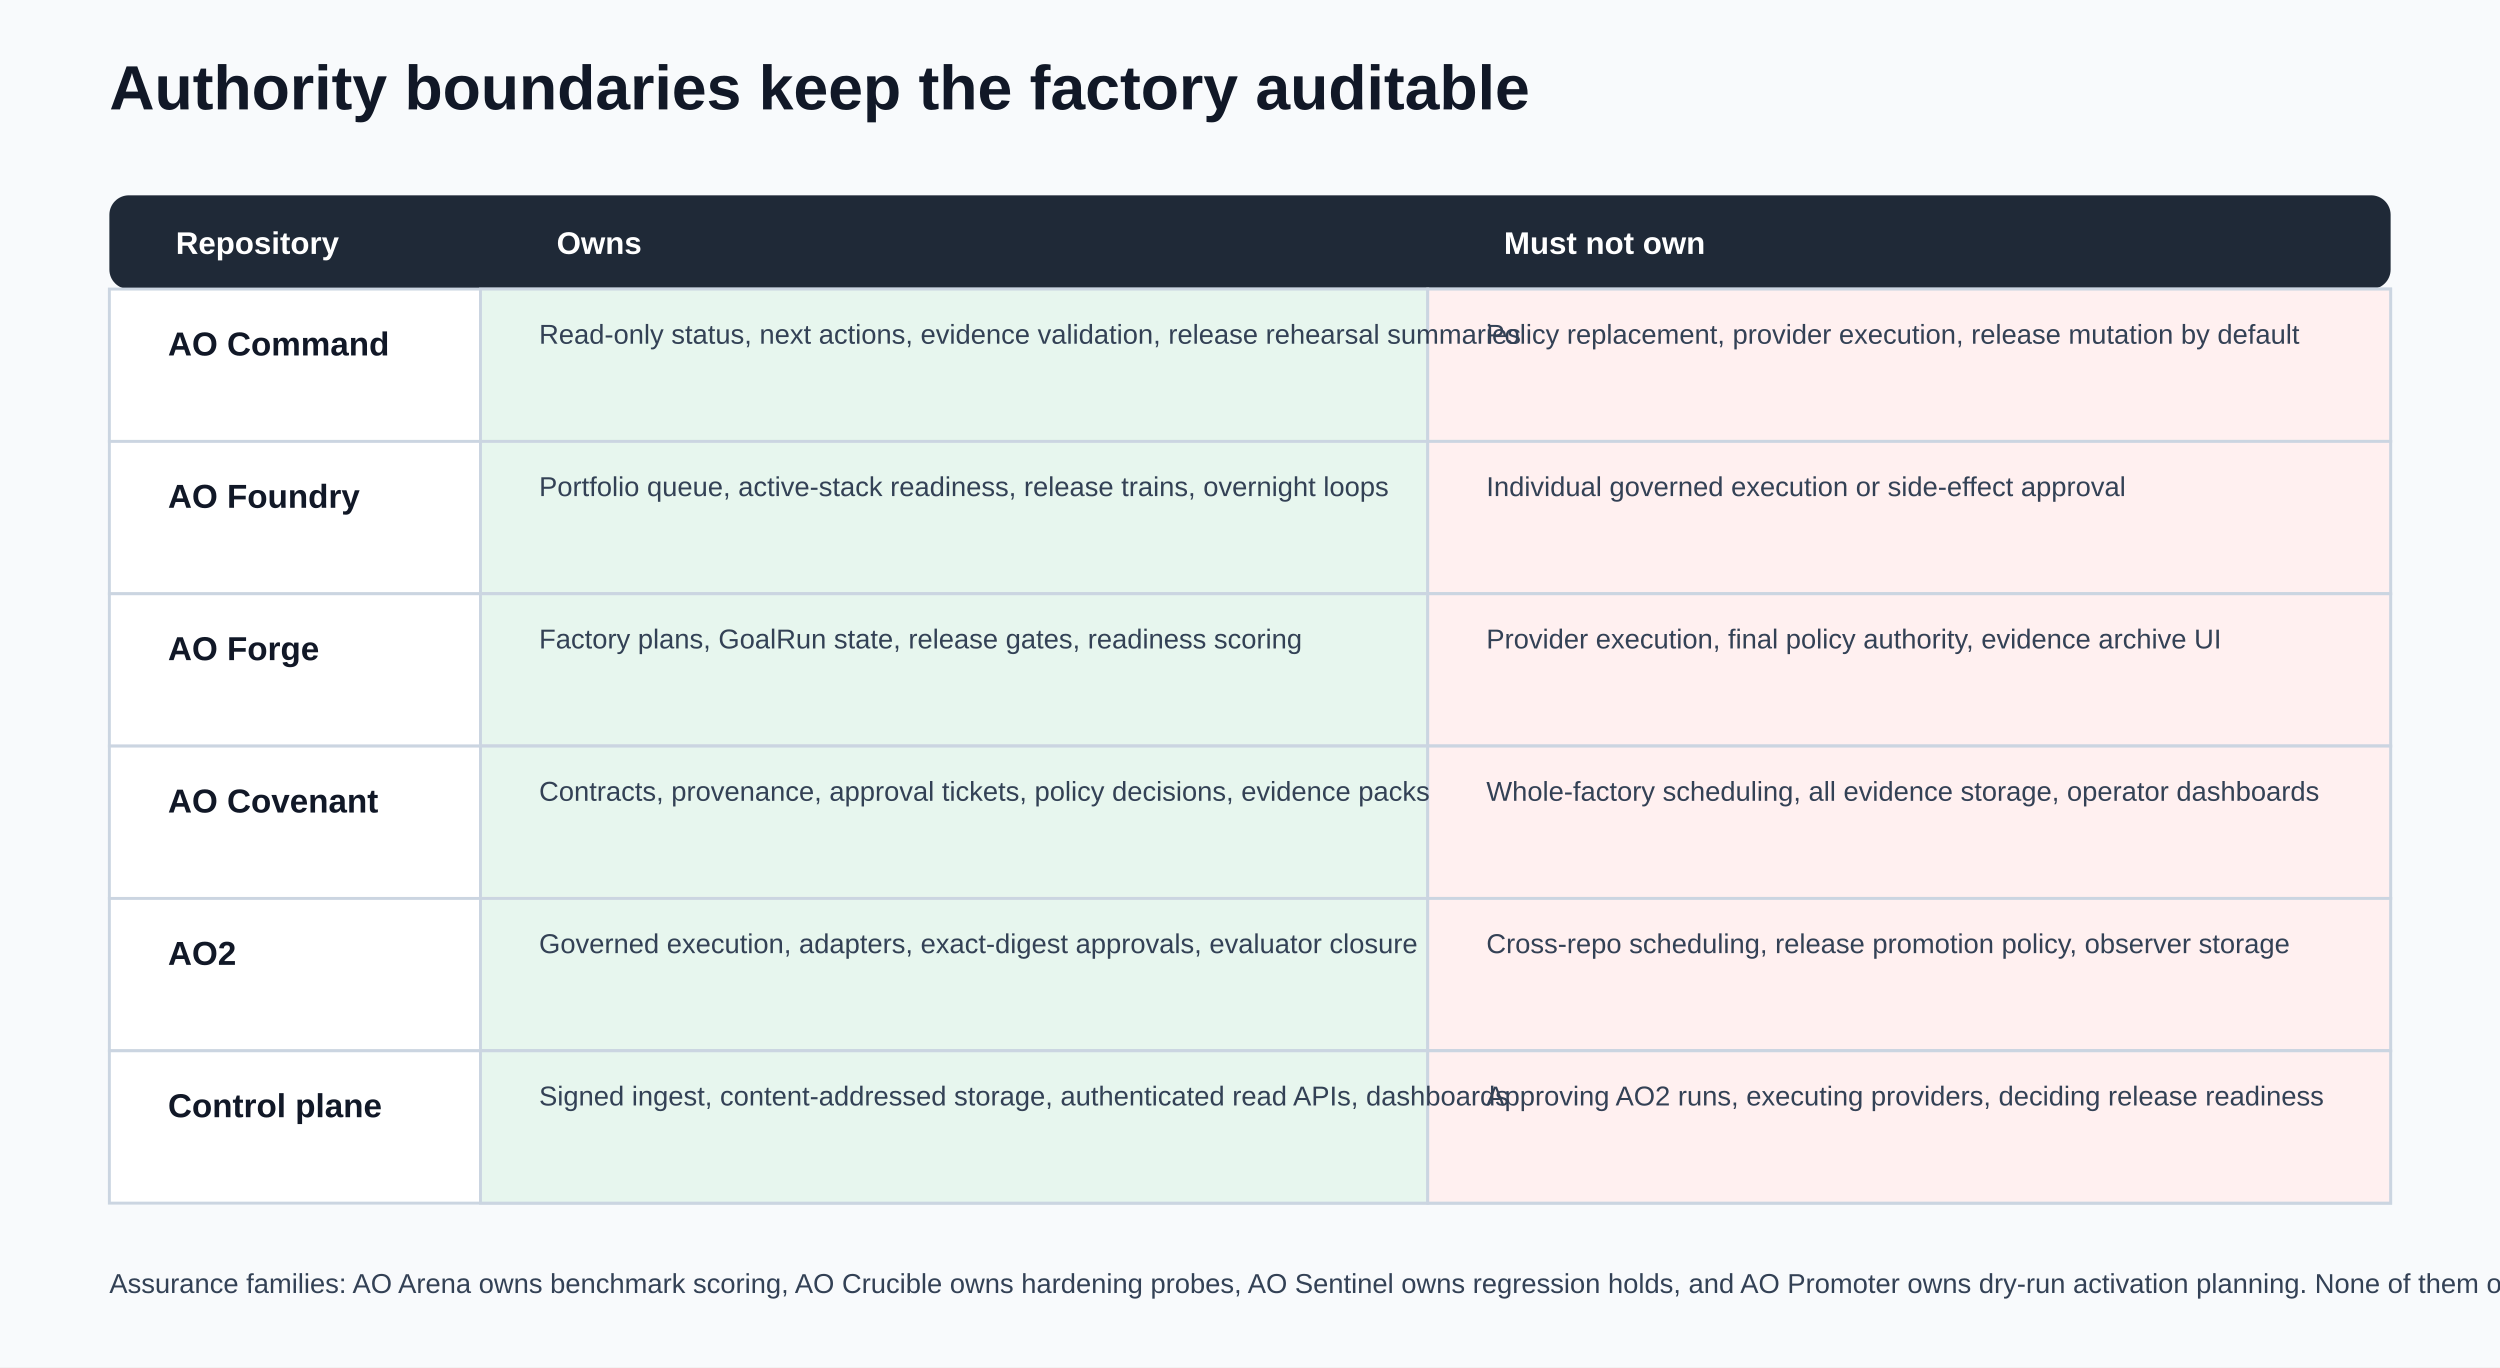
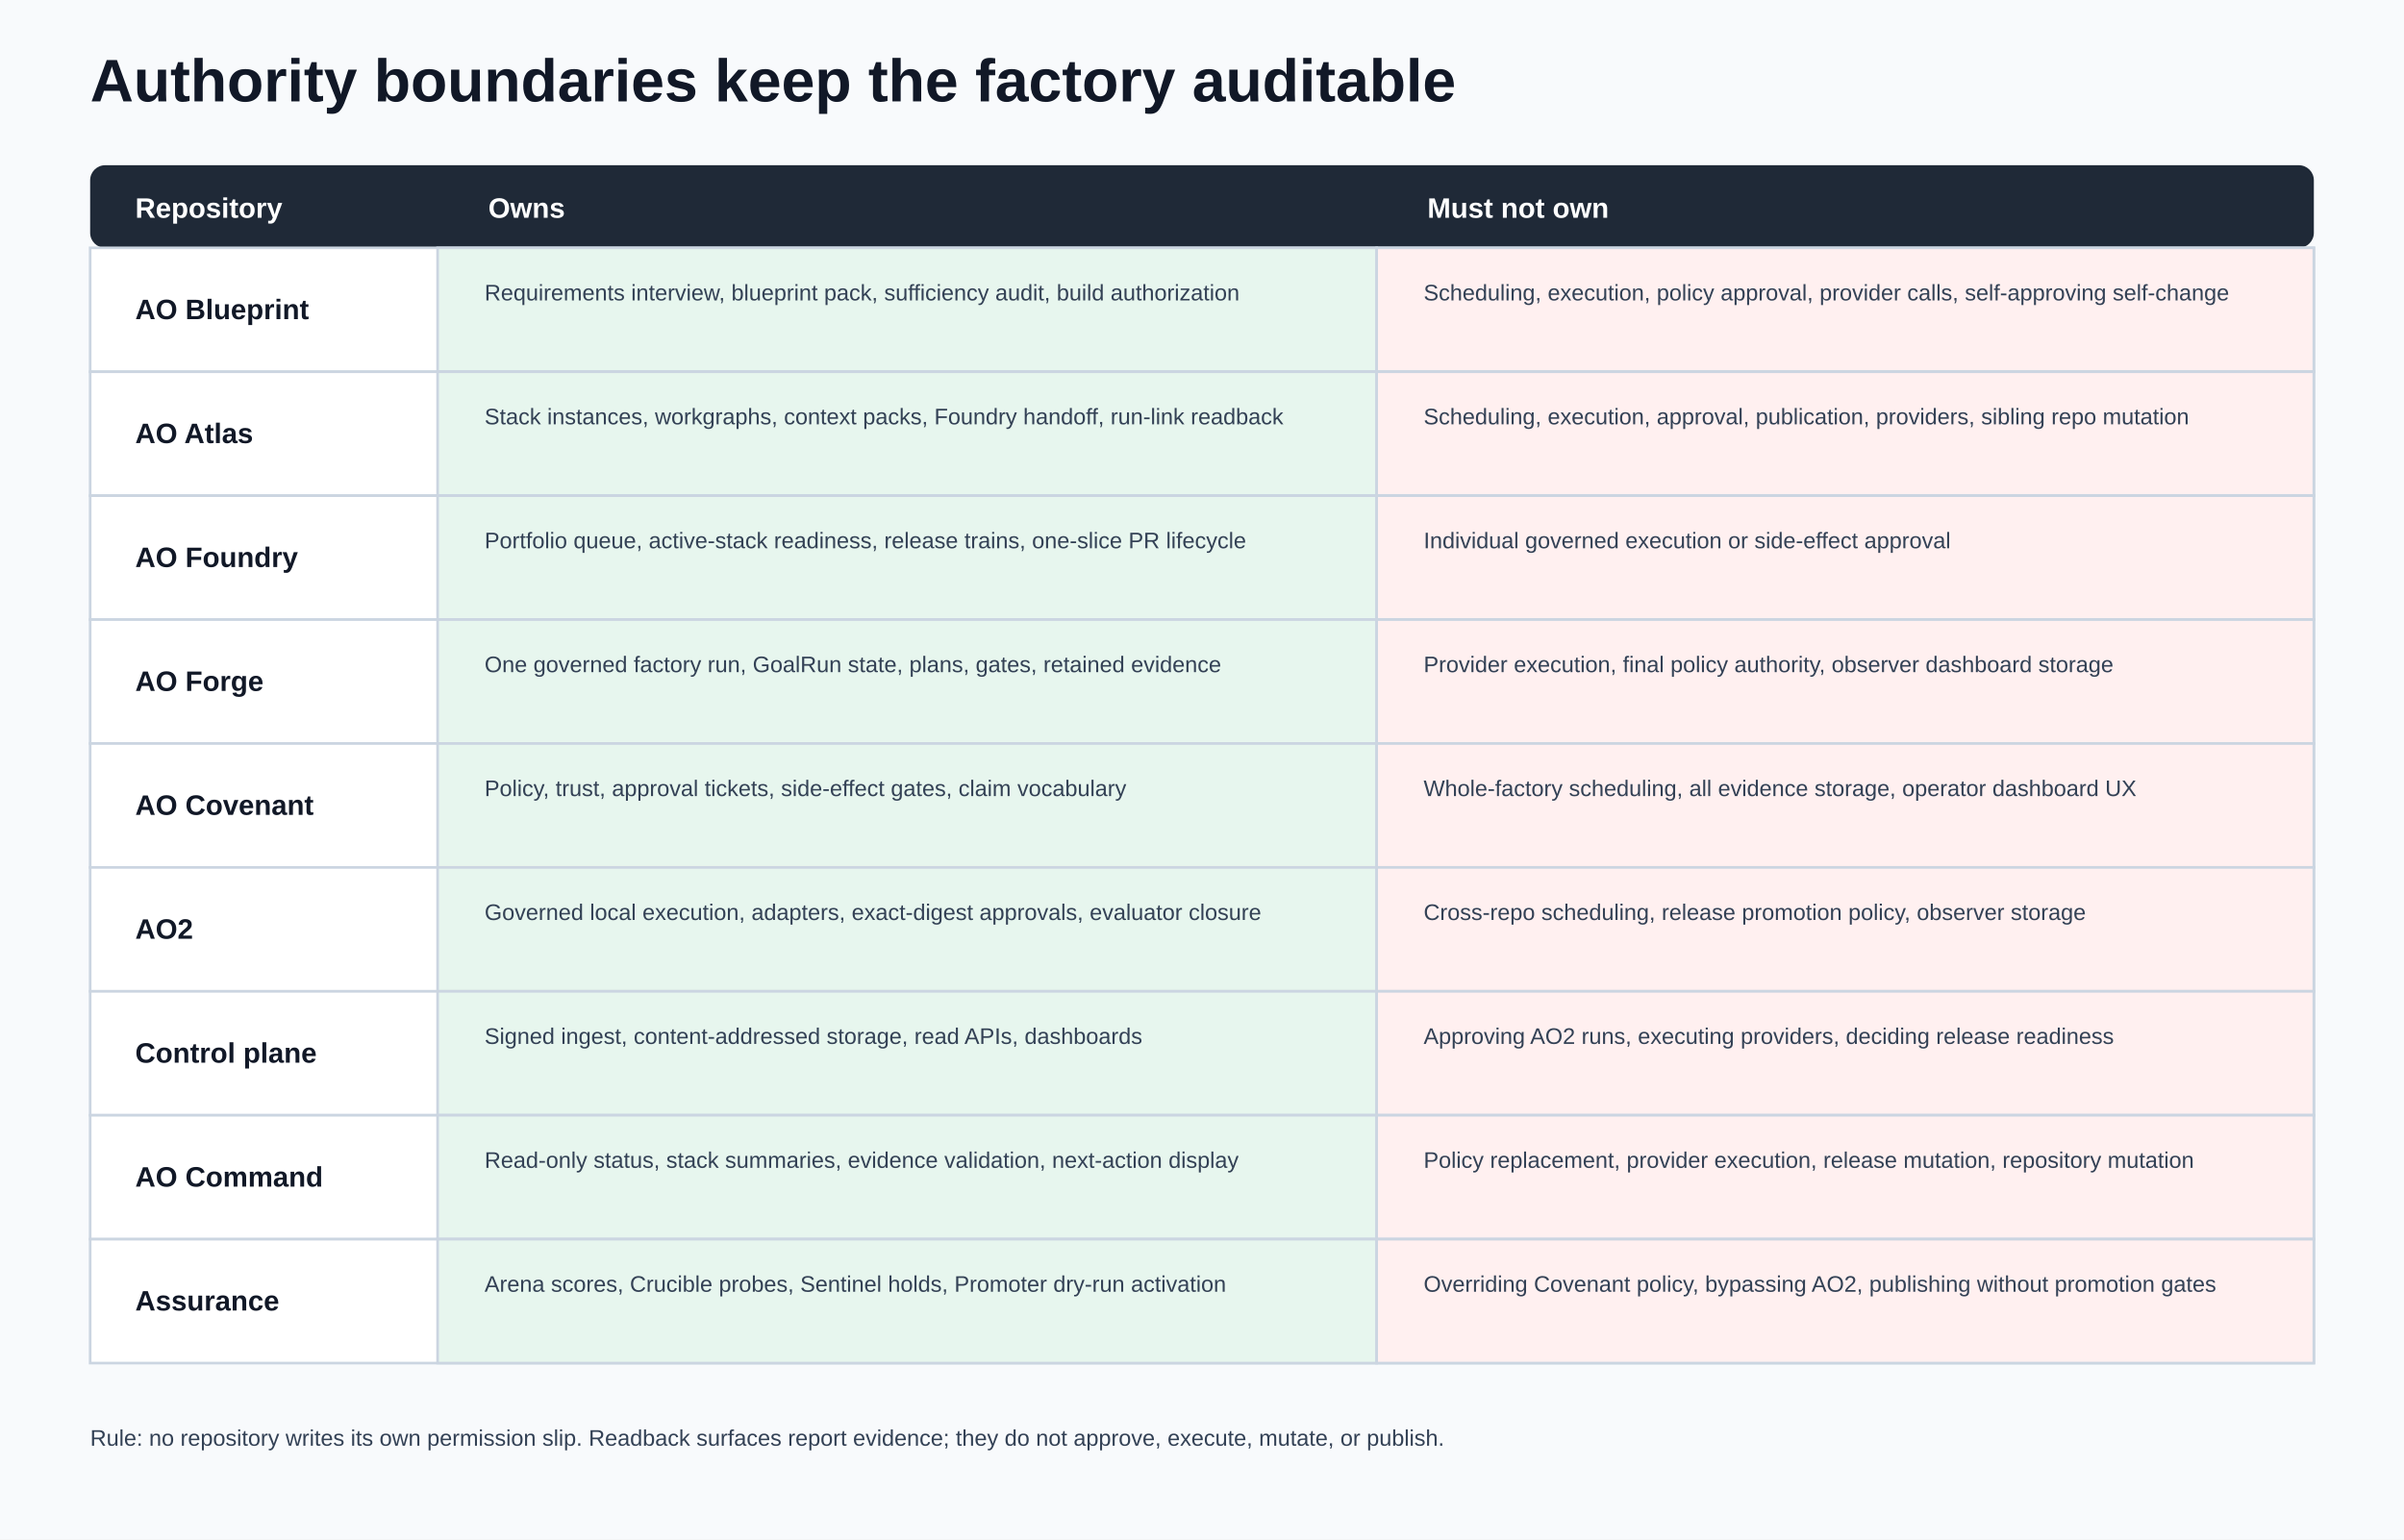
- <svg xmlns="http://www.w3.org/2000/svg" width="1280" height="700" viewBox="0 0 1280 700" role="img" aria-labelledby="title desc">
+ <svg xmlns="http://www.w3.org/2000/svg" width="1280" height="820" viewBox="0 0 1280 820" role="img" aria-labelledby="title desc">
  <defs>
    <style>
      .bg { fill: #f8fafc; }
      .title { font: 700 32px Arial, sans-serif; fill: #111827; }
      .header { fill: #1f2937; }
-       .headtext { font: 700 16px Arial, sans-serif; fill: #ffffff; }
-       .cell { fill: #ffffff; stroke: #cbd5e1; stroke-width: 1.5; }
-       .repo { font: 700 17px Arial, sans-serif; fill: #111827; }
-       .text { font: 400 14px Arial, sans-serif; fill: #334155; }
+       .headtext { font: 700 15px Arial, sans-serif; fill: #ffffff; }
+       .cell { fill: #ffffff; stroke: #cbd5e1; stroke-width: 1.4; }
+       .repo { font: 700 15px Arial, sans-serif; fill: #111827; }
+       .text { font: 400 12px Arial, sans-serif; fill: #334155; }
      .own { fill: #e7f6ee; }
      .no { fill: #fff0f0; }
    </style>
  </defs>
-   <rect class="bg" width="1280" height="700" />
-   <text class="title" x="56" y="56">Authority boundaries keep the factory auditable</text>
-   <rect class="header" x="56" y="100" width="1168" height="48" rx="10" />
-   <text class="headtext" x="90" y="130">Repository</text>
-   <text class="headtext" x="285" y="130">Owns</text>
-   <text class="headtext" x="770" y="130">Must not own</text>
-   <g transform="translate(56,148)">
-     <rect class="cell" x="0" y="0" width="1168" height="78" />
-     <rect class="cell own" x="190" y="0" width="485" height="78" />
-     <rect class="cell no" x="675" y="0" width="493" height="78" />
-     <text class="repo" x="30" y="34">AO Command</text>
-     <text class="text" x="220" y="28">Read-only status, next actions, evidence validation, release rehearsal summaries</text>
-     <text class="text" x="705" y="28">Policy replacement, provider execution, release mutation by default</text>
-     <rect class="cell" x="0" y="78" width="1168" height="78" />
-     <rect class="cell own" x="190" y="78" width="485" height="78" />
-     <rect class="cell no" x="675" y="78" width="493" height="78" />
-     <text class="repo" x="30" y="112">AO Foundry</text>
-     <text class="text" x="220" y="106">Portfolio queue, active-stack readiness, release trains, overnight loops</text>
-     <text class="text" x="705" y="106">Individual governed execution or side-effect approval</text>
-     <rect class="cell" x="0" y="156" width="1168" height="78" />
-     <rect class="cell own" x="190" y="156" width="485" height="78" />
-     <rect class="cell no" x="675" y="156" width="493" height="78" />
-     <text class="repo" x="30" y="190">AO Forge</text>
-     <text class="text" x="220" y="184">Factory plans, GoalRun state, release gates, readiness scoring</text>
-     <text class="text" x="705" y="184">Provider execution, final policy authority, evidence archive UI</text>
-     <rect class="cell" x="0" y="234" width="1168" height="78" />
-     <rect class="cell own" x="190" y="234" width="485" height="78" />
-     <rect class="cell no" x="675" y="234" width="493" height="78" />
-     <text class="repo" x="30" y="268">AO Covenant</text>
-     <text class="text" x="220" y="262">Contracts, provenance, approval tickets, policy decisions, evidence packs</text>
-     <text class="text" x="705" y="262">Whole-factory scheduling, all evidence storage, operator dashboards</text>
-     <rect class="cell" x="0" y="312" width="1168" height="78" />
-     <rect class="cell own" x="190" y="312" width="485" height="78" />
-     <rect class="cell no" x="675" y="312" width="493" height="78" />
-     <text class="repo" x="30" y="346">AO2</text>
-     <text class="text" x="220" y="340">Governed execution, adapters, exact-digest approvals, evaluator closure</text>
-     <text class="text" x="705" y="340">Cross-repo scheduling, release promotion policy, observer storage</text>
-     <rect class="cell" x="0" y="390" width="1168" height="78" />
-     <rect class="cell own" x="190" y="390" width="485" height="78" />
-     <rect class="cell no" x="675" y="390" width="493" height="78" />
-     <text class="repo" x="30" y="424">Control plane</text>
-     <text class="text" x="220" y="418">Signed ingest, content-addressed storage, authenticated read APIs, dashboards</text>
-     <text class="text" x="705" y="418">Approving AO2 runs, executing providers, deciding release readiness</text>
+   <rect class="bg" width="1280" height="820" />
+   <text class="title" x="48" y="54">Authority boundaries keep the factory auditable</text>
+   <rect class="header" x="48" y="88" width="1184" height="44" rx="8" />
+   <text class="headtext" x="72" y="116">Repository</text>
+   <text class="headtext" x="260" y="116">Owns</text>
+   <text class="headtext" x="760" y="116">Must not own</text>
+   <g transform="translate(48,132)">
+     <rect class="cell" x="0" y="0" width="1184" height="66" />
+     <rect class="cell own" x="185" y="0" width="500" height="66" />
+     <rect class="cell no" x="685" y="0" width="499" height="66" />
+     <text class="repo" x="24" y="38">AO Blueprint</text>
+     <text class="text" x="210" y="28">Requirements interview, blueprint pack, sufficiency audit, build authorization</text>
+     <text class="text" x="710" y="28">Scheduling, execution, policy approval, provider calls, self-approving self-change</text>
+     <rect class="cell" x="0" y="66" width="1184" height="66" />
+     <rect class="cell own" x="185" y="66" width="500" height="66" />
+     <rect class="cell no" x="685" y="66" width="499" height="66" />
+     <text class="repo" x="24" y="104">AO Atlas</text>
+     <text class="text" x="210" y="94">Stack instances, workgraphs, context packs, Foundry handoff, run-link readback</text>
+     <text class="text" x="710" y="94">Scheduling, execution, approval, publication, providers, sibling repo mutation</text>
+     <rect class="cell" x="0" y="132" width="1184" height="66" />
+     <rect class="cell own" x="185" y="132" width="500" height="66" />
+     <rect class="cell no" x="685" y="132" width="499" height="66" />
+     <text class="repo" x="24" y="170">AO Foundry</text>
+     <text class="text" x="210" y="160">Portfolio queue, active-stack readiness, release trains, one-slice PR lifecycle</text>
+     <text class="text" x="710" y="160">Individual governed execution or side-effect approval</text>
+     <rect class="cell" x="0" y="198" width="1184" height="66" />
+     <rect class="cell own" x="185" y="198" width="500" height="66" />
+     <rect class="cell no" x="685" y="198" width="499" height="66" />
+     <text class="repo" x="24" y="236">AO Forge</text>
+     <text class="text" x="210" y="226">One governed factory run, GoalRun state, plans, gates, retained evidence</text>
+     <text class="text" x="710" y="226">Provider execution, final policy authority, observer dashboard storage</text>
+     <rect class="cell" x="0" y="264" width="1184" height="66" />
+     <rect class="cell own" x="185" y="264" width="500" height="66" />
+     <rect class="cell no" x="685" y="264" width="499" height="66" />
+     <text class="repo" x="24" y="302">AO Covenant</text>
+     <text class="text" x="210" y="292">Policy, trust, approval tickets, side-effect gates, claim vocabulary</text>
+     <text class="text" x="710" y="292">Whole-factory scheduling, all evidence storage, operator dashboard UX</text>
+     <rect class="cell" x="0" y="330" width="1184" height="66" />
+     <rect class="cell own" x="185" y="330" width="500" height="66" />
+     <rect class="cell no" x="685" y="330" width="499" height="66" />
+     <text class="repo" x="24" y="368">AO2</text>
+     <text class="text" x="210" y="358">Governed local execution, adapters, exact-digest approvals, evaluator closure</text>
+     <text class="text" x="710" y="358">Cross-repo scheduling, release promotion policy, observer storage</text>
+     <rect class="cell" x="0" y="396" width="1184" height="66" />
+     <rect class="cell own" x="185" y="396" width="500" height="66" />
+     <rect class="cell no" x="685" y="396" width="499" height="66" />
+     <text class="repo" x="24" y="434">Control plane</text>
+     <text class="text" x="210" y="424">Signed ingest, content-addressed storage, read APIs, dashboards</text>
+     <text class="text" x="710" y="424">Approving AO2 runs, executing providers, deciding release readiness</text>
+     <rect class="cell" x="0" y="462" width="1184" height="66" />
+     <rect class="cell own" x="185" y="462" width="500" height="66" />
+     <rect class="cell no" x="685" y="462" width="499" height="66" />
+     <text class="repo" x="24" y="500">AO Command</text>
+     <text class="text" x="210" y="490">Read-only status, stack summaries, evidence validation, next-action display</text>
+     <text class="text" x="710" y="490">Policy replacement, provider execution, release mutation, repository mutation</text>
+     <rect class="cell" x="0" y="528" width="1184" height="66" />
+     <rect class="cell own" x="185" y="528" width="500" height="66" />
+     <rect class="cell no" x="685" y="528" width="499" height="66" />
+     <text class="repo" x="24" y="566">Assurance</text>
+     <text class="text" x="210" y="556">Arena scores, Crucible probes, Sentinel holds, Promoter dry-run activation</text>
+     <text class="text" x="710" y="556">Overriding Covenant policy, bypassing AO2, publishing without promotion gates</text>
  </g>
-   <text class="text" x="56" y="662">Assurance families: AO Arena owns benchmark scoring, AO Crucible owns hardening probes, AO Sentinel owns regression holds, and AO Promoter owns dry-run activation planning. None of them override Covenant policy or AO2 execution authority.</text>
+   <text class="text" x="48" y="770">Rule: no repository writes its own permission slip. Readback surfaces report evidence; they do not approve, execute, mutate, or publish.</text>
</svg>
